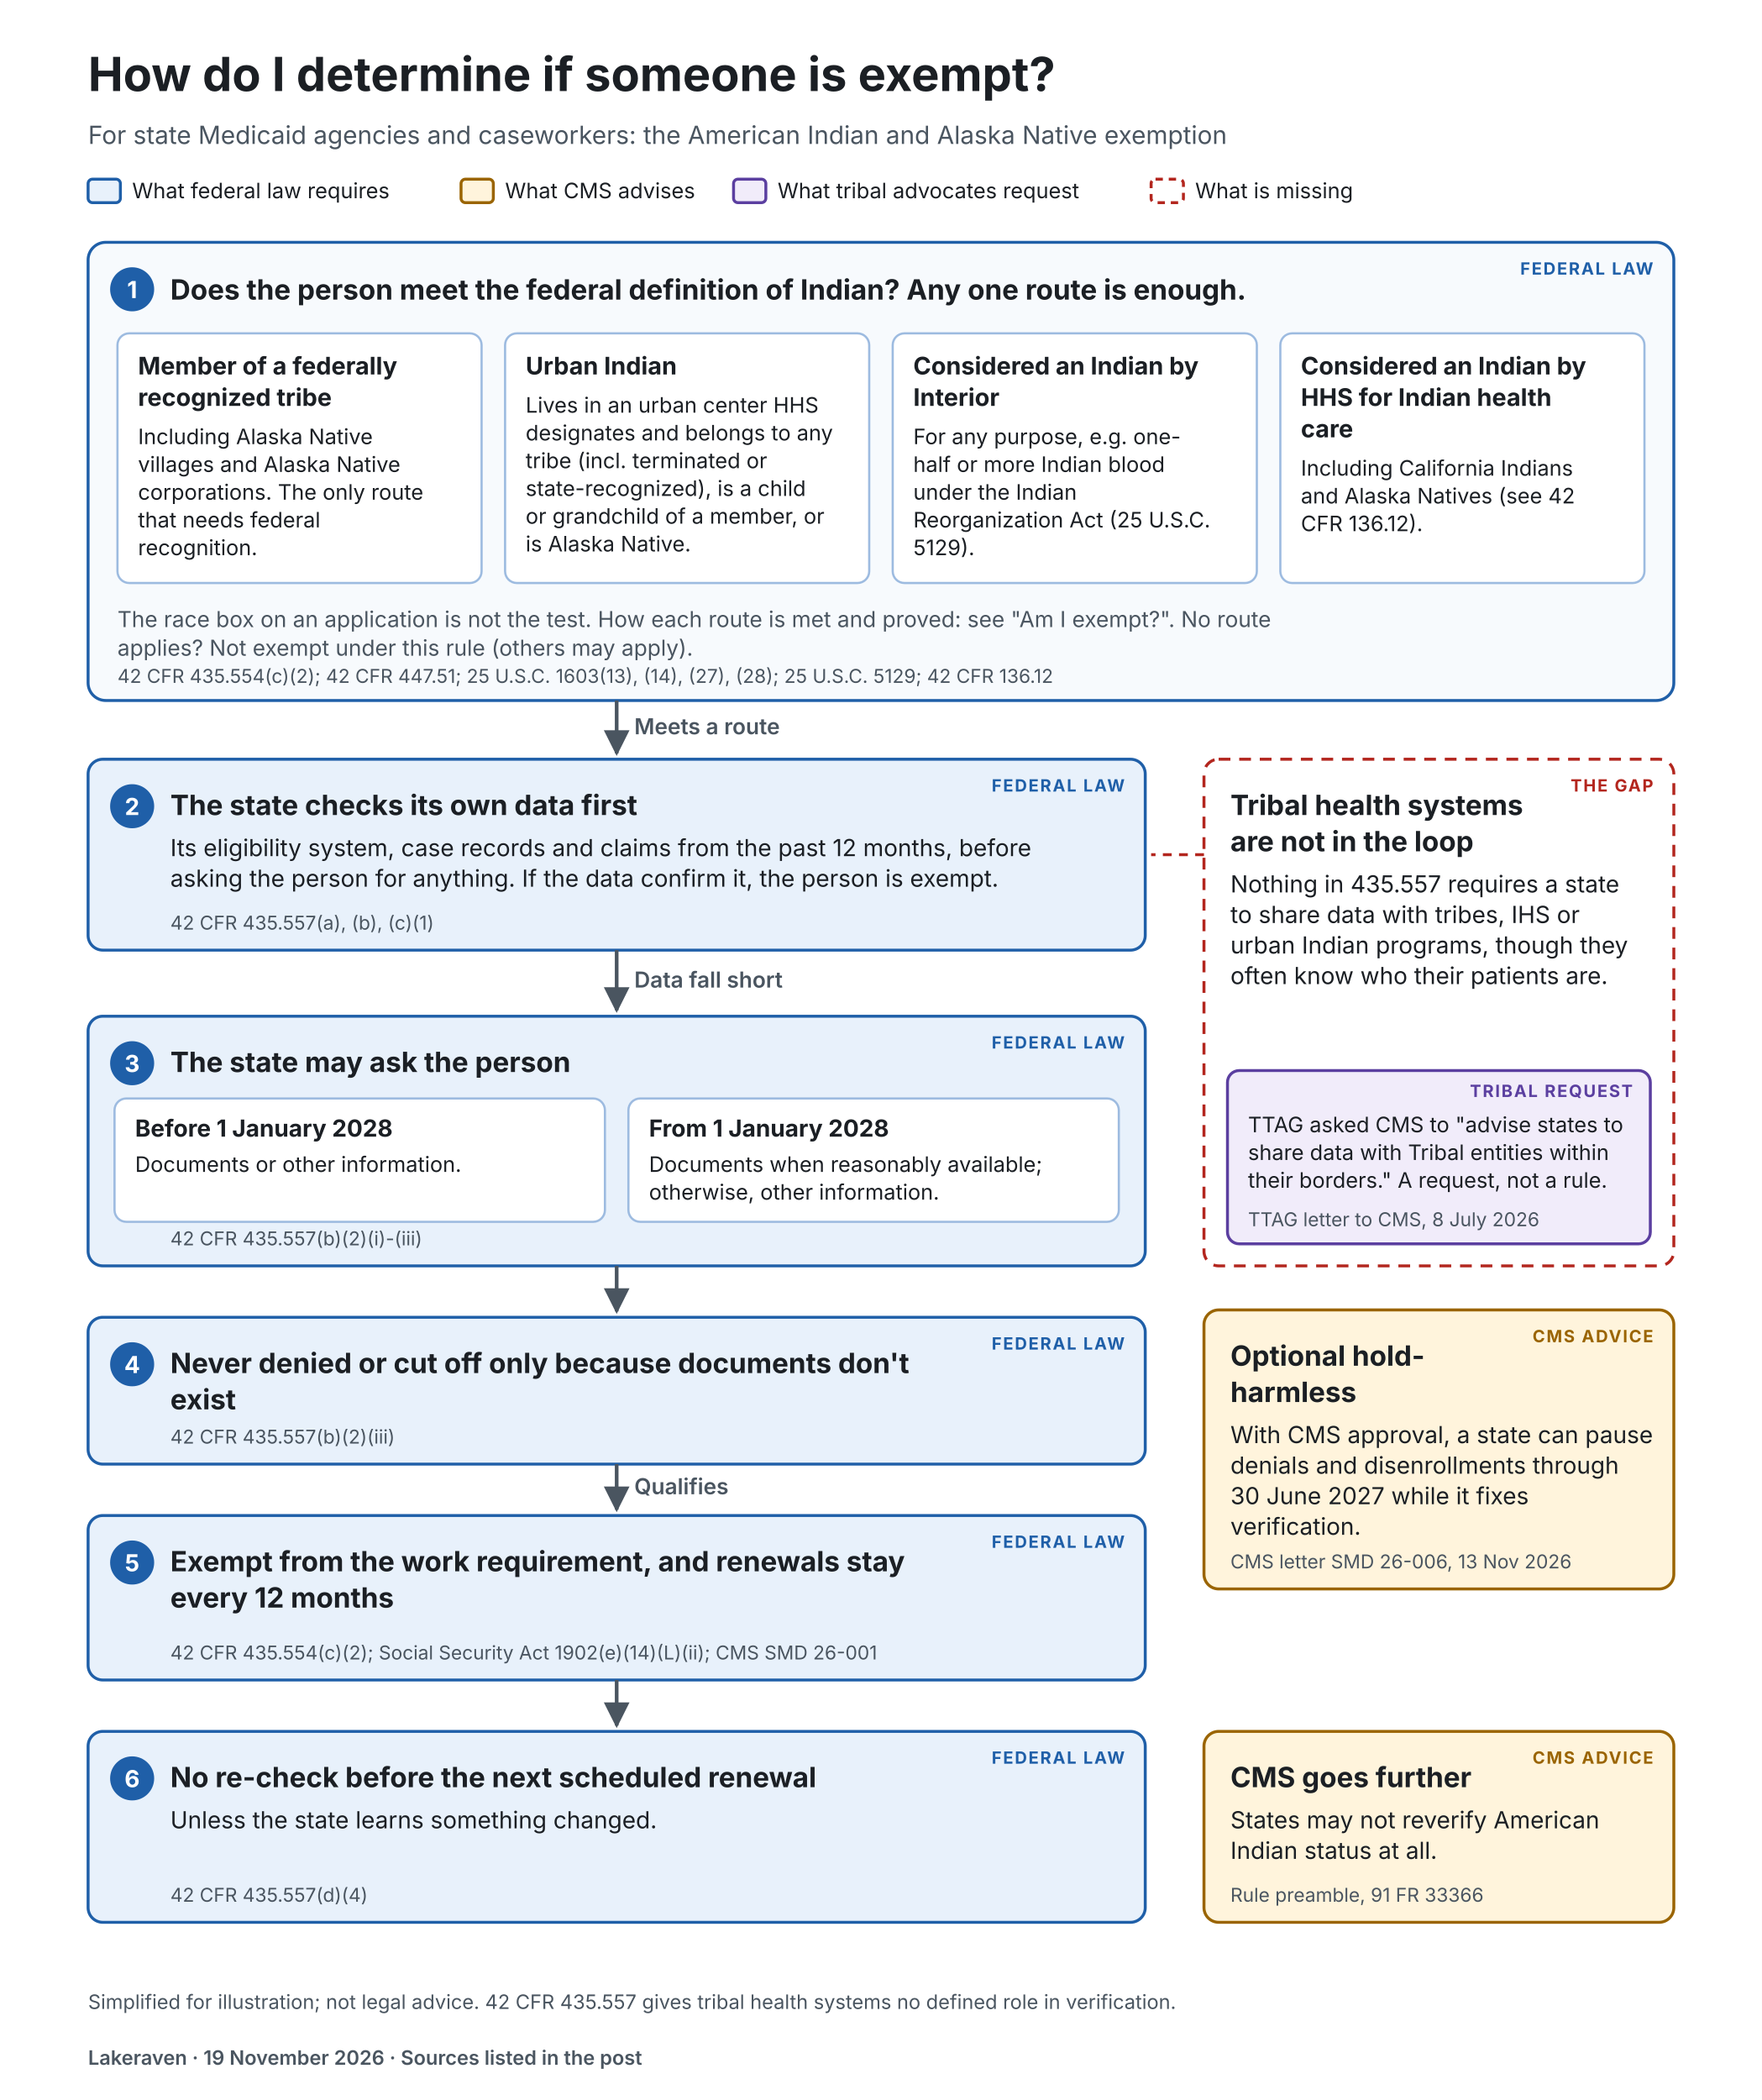
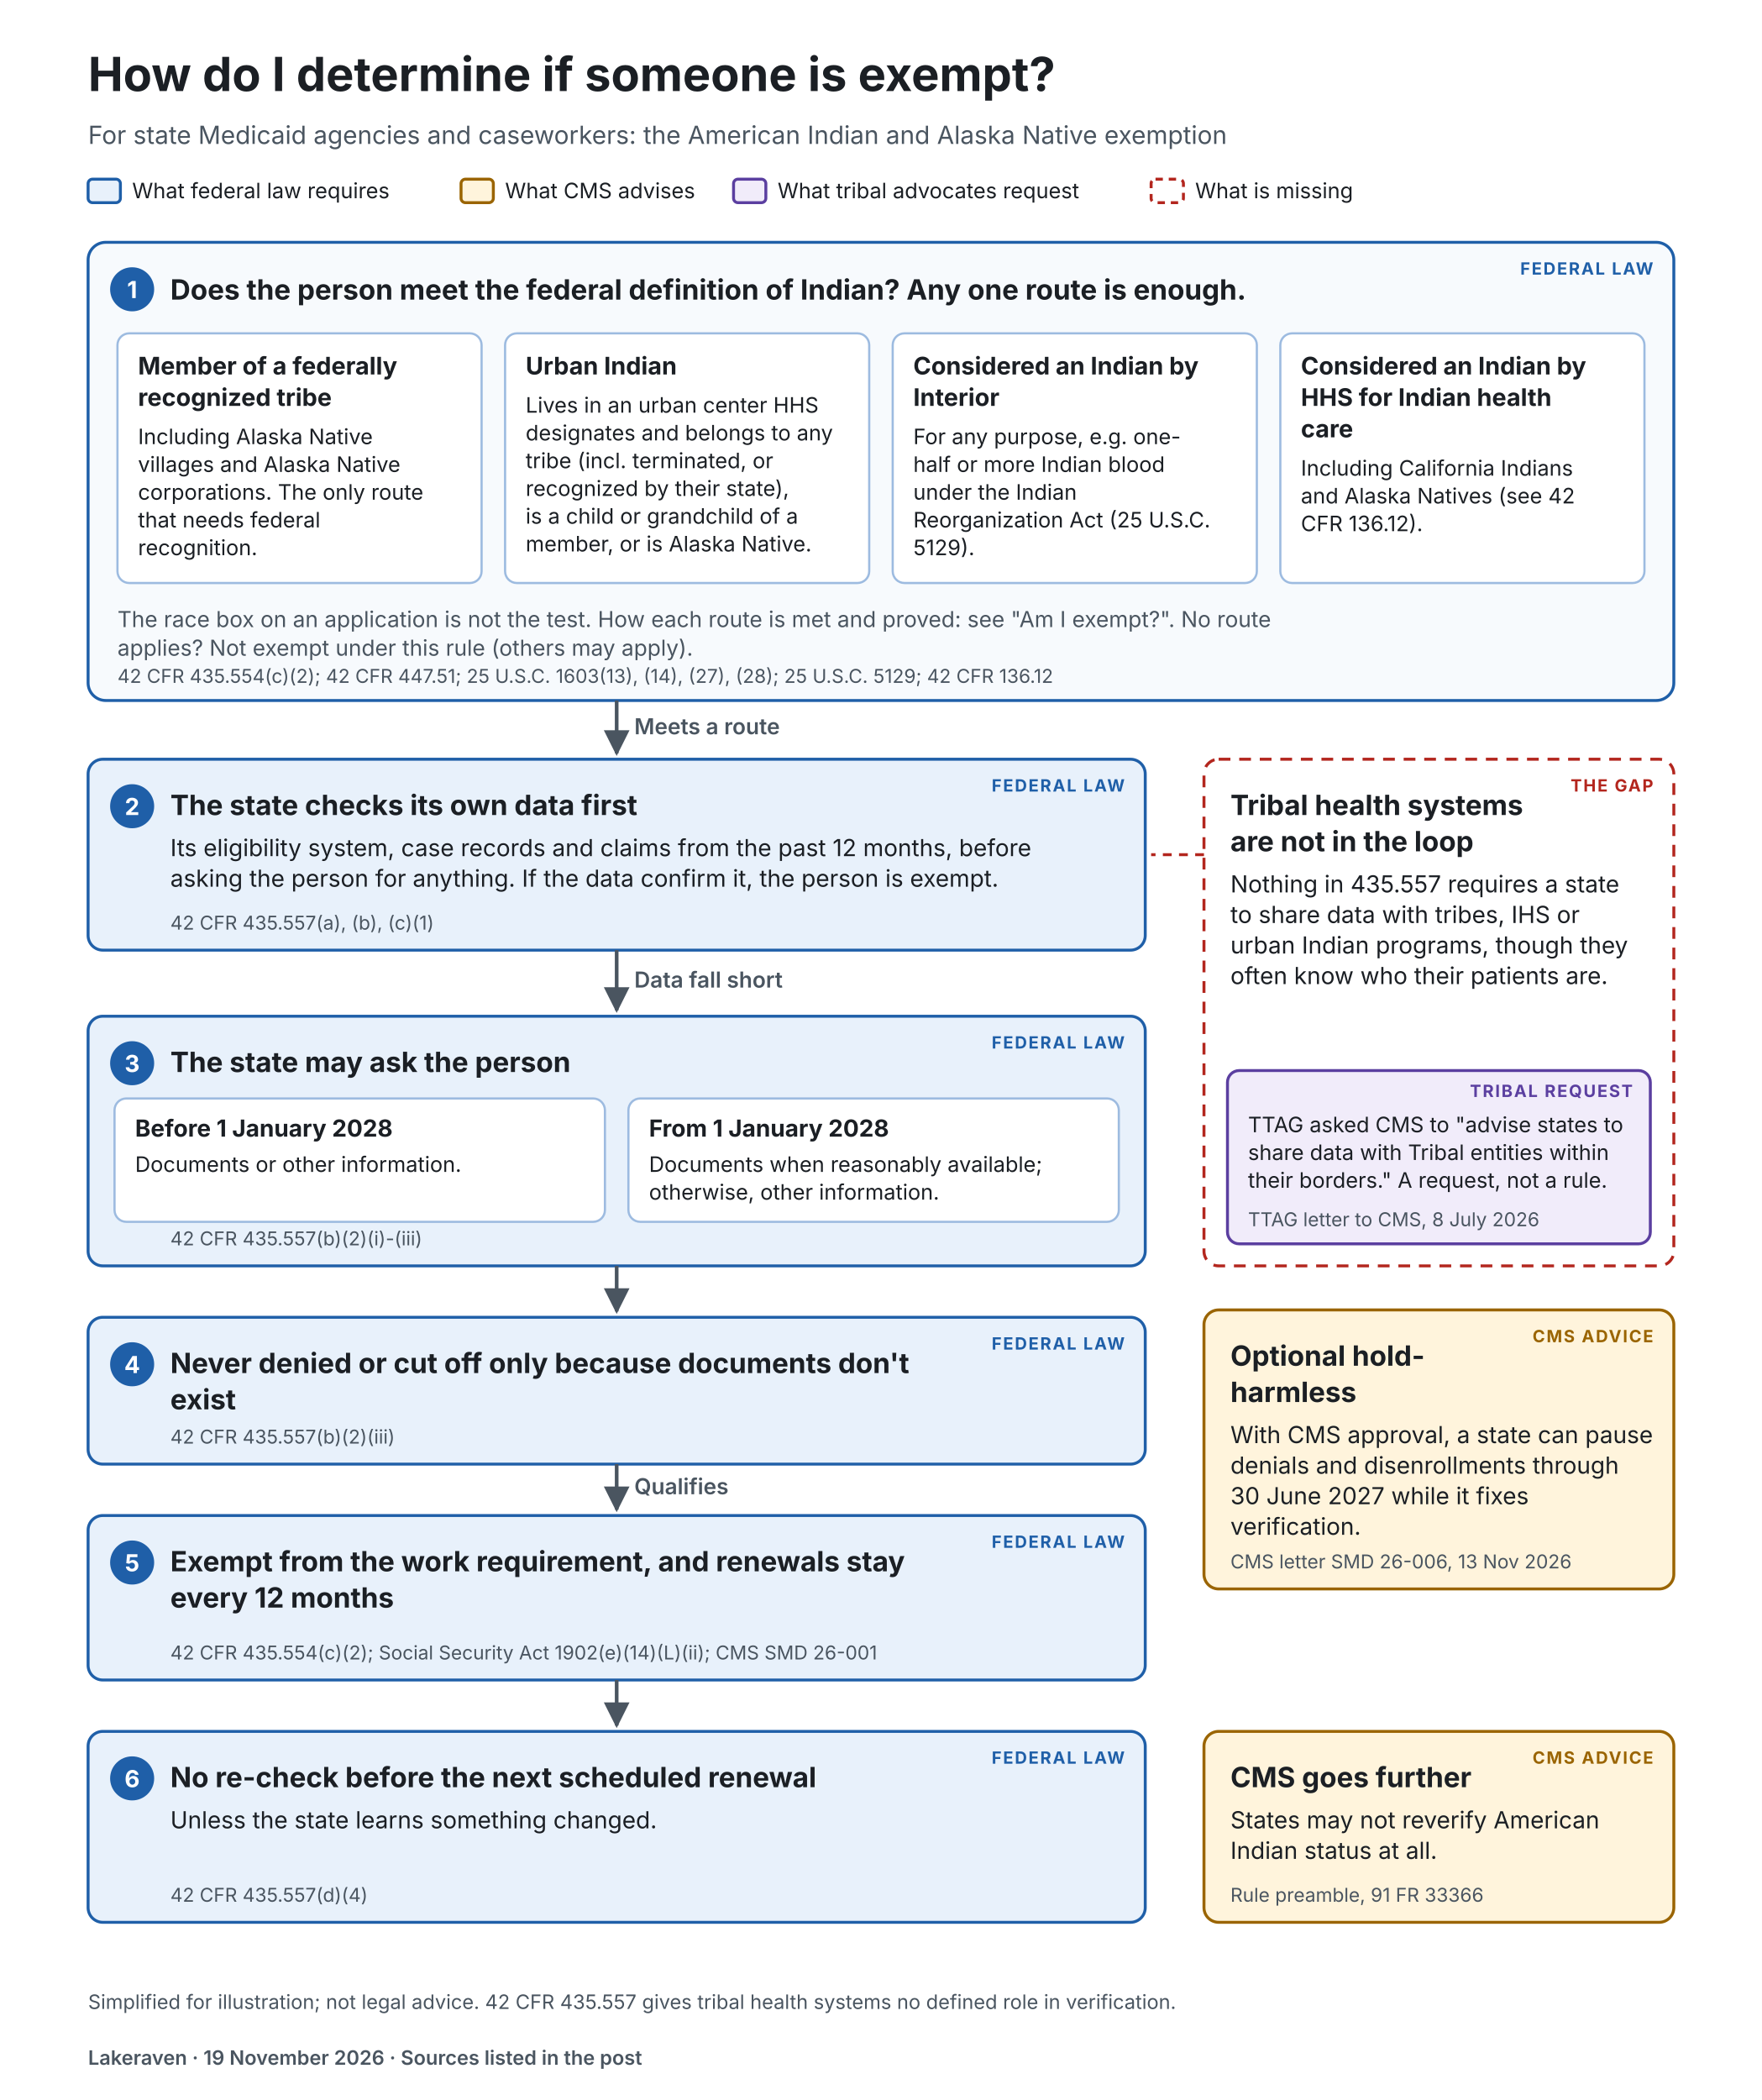
<svg xmlns="http://www.w3.org/2000/svg" viewBox="0 0 1200 1430" width="1200" height="1430" font-family="Inter, 'Helvetica Neue', Arial, sans-serif" role="img" aria-labelledby="t d">
  <defs>
    <marker id="ah" viewBox="0 0 10 10" refX="9" refY="5" markerWidth="7" markerHeight="7" orient="auto-start-reverse">
      <path d="M0,0 L10,5 L0,10 z" fill="#4A5560" />
    </marker>
  </defs>
  <rect width="1200" height="1430" fill="#FFFFFF" />
  <text x="60" y="62" font-size="32" font-weight="700" fill="#1B1F24" text-anchor="start">
    <tspan x="60" dy="0.0">How do I determine if someone is exempt?</tspan>
  </text>
  <text x="60" y="98" font-size="17" font-weight="400" fill="#4A5560" text-anchor="start">
    <tspan x="60" dy="0.0">For state Medicaid agencies and caseworkers: the American Indian and Alaska Native exemption</tspan>
  </text>
  <rect x="60" y="122" width="22" height="16" rx="3" fill="#E8F1FB" stroke="#1F5FA8" stroke-width="2" />
  <text x="90" y="135" font-size="14.5" fill="#1B1F24">What federal law requires</text>
  <rect x="314.0" y="122" width="22" height="16" rx="3" fill="#FFF4DC" stroke="#9A6400" stroke-width="2" />
  <text x="344.0" y="135" font-size="14.5" fill="#1B1F24">What CMS advises</text>
  <rect x="499.6" y="122" width="22" height="16" rx="3" fill="#F1ECFA" stroke="#5B3FA0" stroke-width="2" />
  <text x="529.6" y="135" font-size="14.5" fill="#1B1F24">What tribal advocates request</text>
  <rect x="784.0" y="122" width="22" height="16" rx="3" fill="#FFFFFF" stroke="#B3261E" stroke-width="2" stroke-dasharray="5 4" />
  <text x="814.0" y="135" font-size="14.5" fill="#1B1F24">What is missing</text>
  <rect x="60" y="165" width="1080" height="312" rx="12" fill="#F7FAFD" stroke="#1F5FA8" stroke-width="2" />
  <text x="1126" y="187" font-size="11.5" font-weight="700" letter-spacing="1" fill="#1F5FA8" text-anchor="end">FEDERAL LAW</text>
  <circle cx="90" cy="197" r="15" fill="#1F5FA8" />
  <text x="90" y="203" font-size="16" font-weight="700" fill="#fff" text-anchor="middle">1</text>
  <text x="116" y="204" font-size="19" font-weight="700" fill="#1B1F24" text-anchor="start">
    <tspan x="116" dy="0.0">Does the person meet the federal definition of Indian? Any one route is enough.</tspan>
  </text>
  <rect x="80" y="227" width="248" height="170" rx="8" fill="#FFFFFF" stroke="#9DBBE0" stroke-width="1.5" />
  <text x="94.0" y="255" font-size="16.5" font-weight="700" fill="#1B1F24" text-anchor="start">
    <tspan x="94.0" dy="0.0">Member of a federally</tspan>
    <tspan x="94.0" dy="21.4">recognized tribe</tspan>
  </text>
  <text x="94.0" y="302.45" font-size="14.5" font-weight="400" fill="#1B1F24" text-anchor="start">
    <tspan x="94.0" dy="0.0">Including Alaska Native</tspan>
    <tspan x="94.0" dy="18.9">villages and Alaska Native</tspan>
    <tspan x="94.0" dy="18.9">corporations. The only route</tspan>
    <tspan x="94.0" dy="18.9">that needs federal</tspan>
    <tspan x="94.0" dy="18.9">recognition.</tspan>
  </text>
  <rect x="344" y="227" width="248" height="170" rx="8" fill="#FFFFFF" stroke="#9DBBE0" stroke-width="1.5" />
  <text x="358.0" y="255" font-size="16.5" font-weight="700" fill="#1B1F24" text-anchor="start">
    <tspan x="358.0" dy="0.0">Urban Indian</tspan>
  </text>
  <text x="358.0" y="281.0" font-size="14.5" font-weight="400" fill="#1B1F24" text-anchor="start">
    <tspan x="358.0" dy="0.0">Lives in an urban center HHS</tspan>
    <tspan x="358.0" dy="18.9">designates and belongs to any</tspan>
-     <tspan x="358.0" dy="18.9">tribe (incl. terminated or</tspan>
-     <tspan x="358.0" dy="18.9">state-recognized), is a child</tspan>
-     <tspan x="358.0" dy="18.9">or grandchild of a member, or</tspan>
-     <tspan x="358.0" dy="18.9">is Alaska Native.</tspan>
+     <tspan x="358.0" dy="18.9">tribe (incl. terminated, or</tspan>
+     <tspan x="358.0" dy="18.9">recognized by their state),</tspan>
+     <tspan x="358.0" dy="18.9">is a child or grandchild of a</tspan>
+     <tspan x="358.0" dy="18.9">member, or is Alaska Native.</tspan>
  </text>
  <rect x="608" y="227" width="248" height="170" rx="8" fill="#FFFFFF" stroke="#9DBBE0" stroke-width="1.5" />
  <text x="622.0" y="255" font-size="16.5" font-weight="700" fill="#1B1F24" text-anchor="start">
    <tspan x="622.0" dy="0.0">Considered an Indian by</tspan>
    <tspan x="622.0" dy="21.4">Interior</tspan>
  </text>
  <text x="622.0" y="302.45" font-size="14.5" font-weight="400" fill="#1B1F24" text-anchor="start">
    <tspan x="622.0" dy="0.0">For any purpose, e.g. one-</tspan>
    <tspan x="622.0" dy="18.9">half or more Indian blood</tspan>
    <tspan x="622.0" dy="18.9">under the Indian</tspan>
    <tspan x="622.0" dy="18.9">Reorganization Act (25 U.S.C.</tspan>
    <tspan x="622.0" dy="18.9">5129).</tspan>
  </text>
  <rect x="872" y="227" width="248" height="170" rx="8" fill="#FFFFFF" stroke="#9DBBE0" stroke-width="1.5" />
  <text x="886.0" y="255" font-size="16.5" font-weight="700" fill="#1B1F24" text-anchor="start">
    <tspan x="886.0" dy="0.0">Considered an Indian by</tspan>
    <tspan x="886.0" dy="21.4">HHS for Indian health</tspan>
    <tspan x="886.0" dy="21.4">care</tspan>
  </text>
  <text x="886.0" y="323.9" font-size="14.5" font-weight="400" fill="#1B1F24" text-anchor="start">
    <tspan x="886.0" dy="0.0">Including California Indians</tspan>
    <tspan x="886.0" dy="18.9">and Alaska Natives (see 42</tspan>
    <tspan x="886.0" dy="18.9">CFR 136.12).</tspan>
  </text>
  <text x="80" y="427" font-size="15" font-weight="400" fill="#4A5560" text-anchor="start">
    <tspan x="80" dy="0.0">The race box on an application is not the test. How each route is met and proved: see "Am I exempt?". No route</tspan>
    <tspan x="80" dy="19.5">applies? Not exempt under this rule (others may apply).</tspan>
  </text>
  <text x="80" y="465" font-size="13" font-weight="400" fill="#4A5560" text-anchor="start">
    <tspan x="80" dy="0.0">42 CFR 435.554(c)(2); 42 CFR 447.51; 25 U.S.C. 1603(13), (14), (27), (28); 25 U.S.C. 5129; 42 CFR 136.12</tspan>
  </text>
  <line x1="420.0" y1="477" x2="420.0" y2="513" stroke="#4A5560" stroke-width="2.5" marker-end="url(#ah)" />
  <text x="432.0" y="500.0" font-size="15" font-weight="600" fill="#4A5560">Meets a route</text>
  <rect x="60" y="517" width="720" height="130" rx="10" fill="#E8F1FB" stroke="#1F5FA8" stroke-width="2" />
  <text x="766" y="539" font-size="11.5" font-weight="700" letter-spacing="1" fill="#1F5FA8" text-anchor="end">FEDERAL LAW</text>
  <circle cx="90" cy="549" r="15" fill="#1F5FA8" />
  <text x="90" y="555" font-size="16" font-weight="700" fill="#fff" text-anchor="middle">2</text>
  <text x="116" y="555" font-size="19" font-weight="700" fill="#1B1F24" text-anchor="start">
    <tspan x="116" dy="0.0">The state checks its own data first</tspan>
  </text>
  <text x="116" y="583.0" font-size="16" font-weight="400" fill="#1B1F24" text-anchor="start">
    <tspan x="116" dy="0.0">Its eligibility system, case records and claims from the past 12 months, before</tspan>
    <tspan x="116" dy="20.8">asking the person for anything. If the data confirm it, the person is exempt.</tspan>
  </text>
  <text x="116" y="633" font-size="13" fill="#4A5560">42 CFR 435.557(a), (b), (c)(1)</text>
  <rect x="820" y="517" width="320" height="345" rx="10" fill="#FFFFFF" stroke="#B3261E" stroke-width="2" stroke-dasharray="8 6" />
  <text x="1126" y="539" font-size="11.5" font-weight="700" letter-spacing="1" fill="#B3261E" text-anchor="end">THE GAP</text>
  <text x="838" y="555" font-size="19" font-weight="700" fill="#1B1F24" text-anchor="start">
    <tspan x="838" dy="0.0">Tribal health systems</tspan>
    <tspan x="838" dy="24.7">are not in the loop</tspan>
  </text>
  <text x="838" y="607.7" font-size="16" font-weight="400" fill="#1B1F24" text-anchor="start">
    <tspan x="838" dy="0.0">Nothing in 435.557 requires a state</tspan>
    <tspan x="838" dy="20.8">to share data with tribes, IHS or</tspan>
    <tspan x="838" dy="20.8">urban Indian programs, though they</tspan>
    <tspan x="838" dy="20.8">often know who their patients are.</tspan>
  </text>
  <rect x="836" y="729" width="288" height="118" rx="8" fill="#F1ECFA" stroke="#5B3FA0" stroke-width="2" />
  <text x="1112" y="747" font-size="11.5" font-weight="700" letter-spacing="1" fill="#5B3FA0" text-anchor="end">TRIBAL REQUEST</text>
  <text x="850" y="771" font-size="14.5" font-weight="400" fill="#1B1F24" text-anchor="start">
    <tspan x="850" dy="0.0">TTAG asked CMS to "advise states to</tspan>
    <tspan x="850" dy="18.9">share data with Tribal entities within</tspan>
    <tspan x="850" dy="18.9">their borders." A request, not a rule.</tspan>
  </text>
  <text x="850" y="835" font-size="13" font-weight="400" fill="#4A5560" text-anchor="start">
    <tspan x="850" dy="0.0">TTAG letter to CMS, 8 July 2026</tspan>
  </text>
  <line x1="820" y1="582" x2="784" y2="582" stroke="#B3261E" stroke-width="2" stroke-dasharray="6 5" />
  <line x1="420.0" y1="647" x2="420.0" y2="688" stroke="#4A5560" stroke-width="2.5" marker-end="url(#ah)" />
  <text x="432.0" y="672.5" font-size="15" font-weight="600" fill="#4A5560">Data fall short</text>
  <rect x="60" y="692" width="720" height="170" rx="10" fill="#E8F1FB" stroke="#1F5FA8" stroke-width="2" />
  <text x="766" y="714" font-size="11.5" font-weight="700" letter-spacing="1" fill="#1F5FA8" text-anchor="end">FEDERAL LAW</text>
  <circle cx="90" cy="724" r="15" fill="#1F5FA8" />
  <text x="90" y="730" font-size="16" font-weight="700" fill="#fff" text-anchor="middle">3</text>
  <text x="116" y="730" font-size="19" font-weight="700" fill="#1B1F24" text-anchor="start">
    <tspan x="116" dy="0.0">The state may ask the person</tspan>
  </text>
  <text x="116" y="848" font-size="13" fill="#4A5560">42 CFR 435.557(b)(2)(i)-(iii)</text>
  <rect x="78" y="748" width="334" height="84" rx="8" fill="#FFFFFF" stroke="#9DBBE0" stroke-width="1.5" />
  <text x="92.0" y="774" font-size="16" font-weight="700" fill="#1B1F24" text-anchor="start">
    <tspan x="92.0" dy="0.0">Before 1 January 2028</tspan>
  </text>
  <text x="92.0" y="798" font-size="14.5" font-weight="400" fill="#1B1F24" text-anchor="start">
    <tspan x="92.0" dy="0.0">Documents or other information.</tspan>
  </text>
  <rect x="428" y="748" width="334" height="84" rx="8" fill="#FFFFFF" stroke="#9DBBE0" stroke-width="1.5" />
  <text x="442.0" y="774" font-size="16" font-weight="700" fill="#1B1F24" text-anchor="start">
    <tspan x="442.0" dy="0.0">From 1 January 2028</tspan>
  </text>
  <text x="442.0" y="798" font-size="14.5" font-weight="400" fill="#1B1F24" text-anchor="start">
    <tspan x="442.0" dy="0.0">Documents when reasonably available;</tspan>
    <tspan x="442.0" dy="18.9">otherwise, other information.</tspan>
  </text>
  <line x1="420.0" y1="862" x2="420.0" y2="893" stroke="#4A5560" stroke-width="2.5" marker-end="url(#ah)" />
  <rect x="60" y="897" width="720" height="100" rx="10" fill="#E8F1FB" stroke="#1F5FA8" stroke-width="2" />
  <text x="766" y="919" font-size="11.5" font-weight="700" letter-spacing="1" fill="#1F5FA8" text-anchor="end">FEDERAL LAW</text>
  <circle cx="90" cy="929" r="15" fill="#1F5FA8" />
  <text x="90" y="935" font-size="16" font-weight="700" fill="#fff" text-anchor="middle">4</text>
  <text x="116" y="935" font-size="19" font-weight="700" fill="#1B1F24" text-anchor="start">
    <tspan x="116" dy="0.0">Never denied or cut off only because documents don't</tspan>
    <tspan x="116" dy="24.7">exist</tspan>
  </text>
  <text x="116" y="983" font-size="13" fill="#4A5560">42 CFR 435.557(b)(2)(iii)</text>
  <rect x="820" y="892" width="320" height="190" rx="10" fill="#FFF4DC" stroke="#9A6400" stroke-width="2" />
  <text x="1126" y="914" font-size="11.5" font-weight="700" letter-spacing="1" fill="#9A6400" text-anchor="end">CMS ADVICE</text>
  <text x="838" y="930" font-size="19" font-weight="700" fill="#1B1F24" text-anchor="start">
    <tspan x="838" dy="0.0">Optional hold-</tspan>
    <tspan x="838" dy="24.7">harmless</tspan>
  </text>
  <text x="838" y="982.7" font-size="16" font-weight="400" fill="#1B1F24" text-anchor="start">
    <tspan x="838" dy="0.0">With CMS approval, a state can pause</tspan>
    <tspan x="838" dy="20.8">denials and disenrollments through</tspan>
    <tspan x="838" dy="20.8">30 June 2027 while it fixes</tspan>
    <tspan x="838" dy="20.8">verification.</tspan>
  </text>
  <text x="838" y="1068" font-size="13" fill="#4A5560">CMS letter SMD 26-006, 13 Nov 2026</text>
  <line x1="420.0" y1="997" x2="420.0" y2="1028" stroke="#4A5560" stroke-width="2.5" marker-end="url(#ah)" />
  <text x="432.0" y="1017.5" font-size="15" font-weight="600" fill="#4A5560">Qualifies</text>
  <rect x="60" y="1032" width="720" height="112" rx="10" fill="#E8F1FB" stroke="#1F5FA8" stroke-width="2" />
  <text x="766" y="1054" font-size="11.5" font-weight="700" letter-spacing="1" fill="#1F5FA8" text-anchor="end">FEDERAL LAW</text>
  <circle cx="90" cy="1064" r="15" fill="#1F5FA8" />
  <text x="90" y="1070" font-size="16" font-weight="700" fill="#fff" text-anchor="middle">5</text>
  <text x="116" y="1070" font-size="19" font-weight="700" fill="#1B1F24" text-anchor="start">
    <tspan x="116" dy="0.0">Exempt from the work requirement, and renewals stay</tspan>
    <tspan x="116" dy="24.7">every 12 months</tspan>
  </text>
  <text x="116" y="1130" font-size="13" fill="#4A5560">42 CFR 435.554(c)(2); Social Security Act 1902(e)(14)(L)(ii); CMS SMD 26-001</text>
  <line x1="420.0" y1="1144" x2="420.0" y2="1175" stroke="#4A5560" stroke-width="2.5" marker-end="url(#ah)" />
  <rect x="60" y="1179" width="720" height="130" rx="10" fill="#E8F1FB" stroke="#1F5FA8" stroke-width="2" />
  <text x="766" y="1201" font-size="11.5" font-weight="700" letter-spacing="1" fill="#1F5FA8" text-anchor="end">FEDERAL LAW</text>
  <circle cx="90" cy="1211" r="15" fill="#1F5FA8" />
  <text x="90" y="1217" font-size="16" font-weight="700" fill="#fff" text-anchor="middle">6</text>
  <text x="116" y="1217" font-size="19" font-weight="700" fill="#1B1F24" text-anchor="start">
    <tspan x="116" dy="0.0">No re-check before the next scheduled renewal</tspan>
  </text>
  <text x="116" y="1245.0" font-size="16" font-weight="400" fill="#1B1F24" text-anchor="start">
    <tspan x="116" dy="0.0">Unless the state learns something changed.</tspan>
  </text>
  <text x="116" y="1295" font-size="13" fill="#4A5560">42 CFR 435.557(d)(4)</text>
  <rect x="820" y="1179" width="320" height="130" rx="10" fill="#FFF4DC" stroke="#9A6400" stroke-width="2" />
  <text x="1126" y="1201" font-size="11.5" font-weight="700" letter-spacing="1" fill="#9A6400" text-anchor="end">CMS ADVICE</text>
  <text x="838" y="1217" font-size="19" font-weight="700" fill="#1B1F24" text-anchor="start">
    <tspan x="838" dy="0.0">CMS goes further</tspan>
  </text>
  <text x="838" y="1245.0" font-size="16" font-weight="400" fill="#1B1F24" text-anchor="start">
    <tspan x="838" dy="0.0">States may not reverify American</tspan>
    <tspan x="838" dy="20.8">Indian status at all.</tspan>
  </text>
  <text x="838" y="1295" font-size="13" fill="#4A5560">Rule preamble, 91 FR 33366</text>
  <text x="60" y="1368" font-size="13.5" font-weight="400" fill="#4A5560" text-anchor="start">
    <tspan x="60" dy="0.0">Simplified for illustration; not legal advice. 42 CFR 435.557 gives tribal health systems no defined role in verification.</tspan>
  </text>
  <text x="60" y="1406" font-size="13.5" font-weight="600" fill="#4A5560" text-anchor="start">
    <tspan x="60" dy="0.0">Lakeraven · 19 November 2026 · Sources listed in the post</tspan>
  </text>
</svg>
